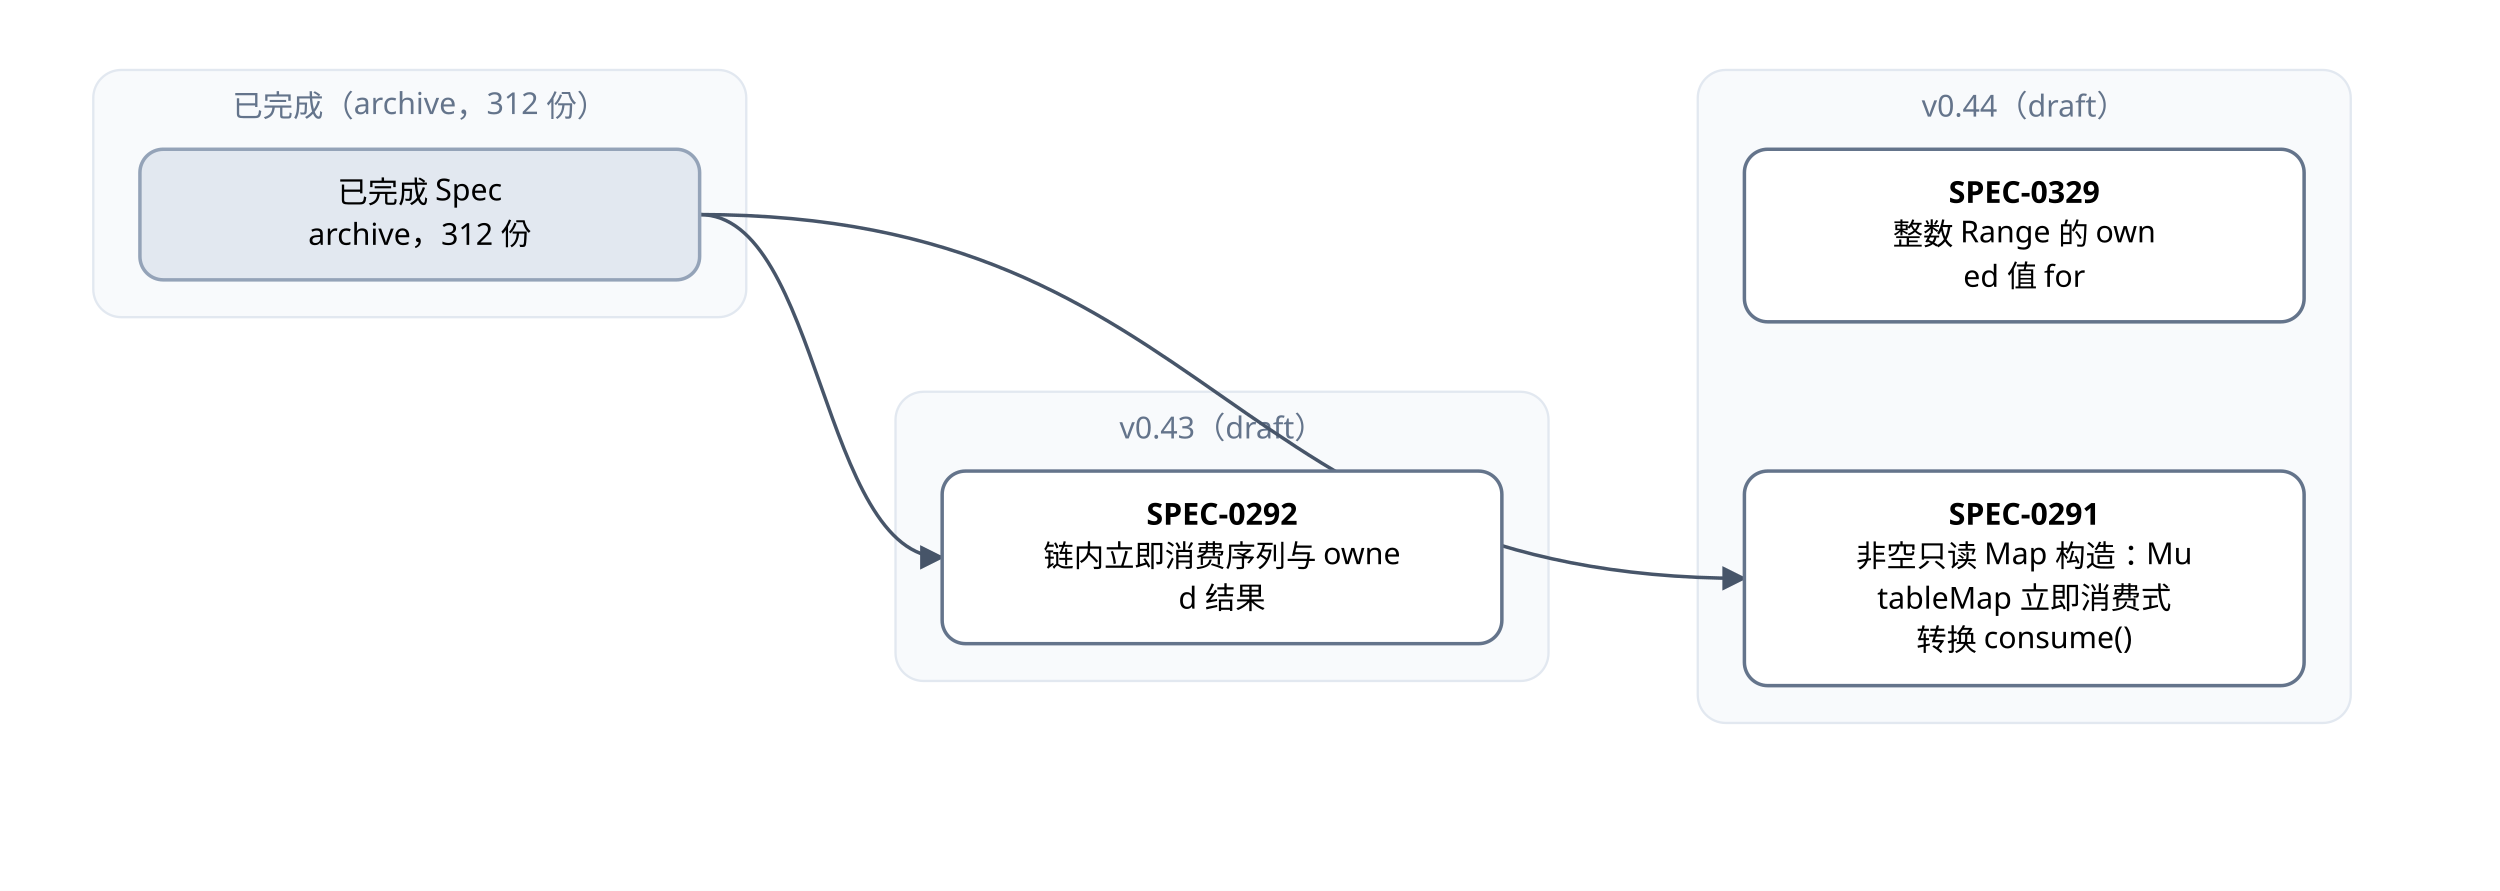
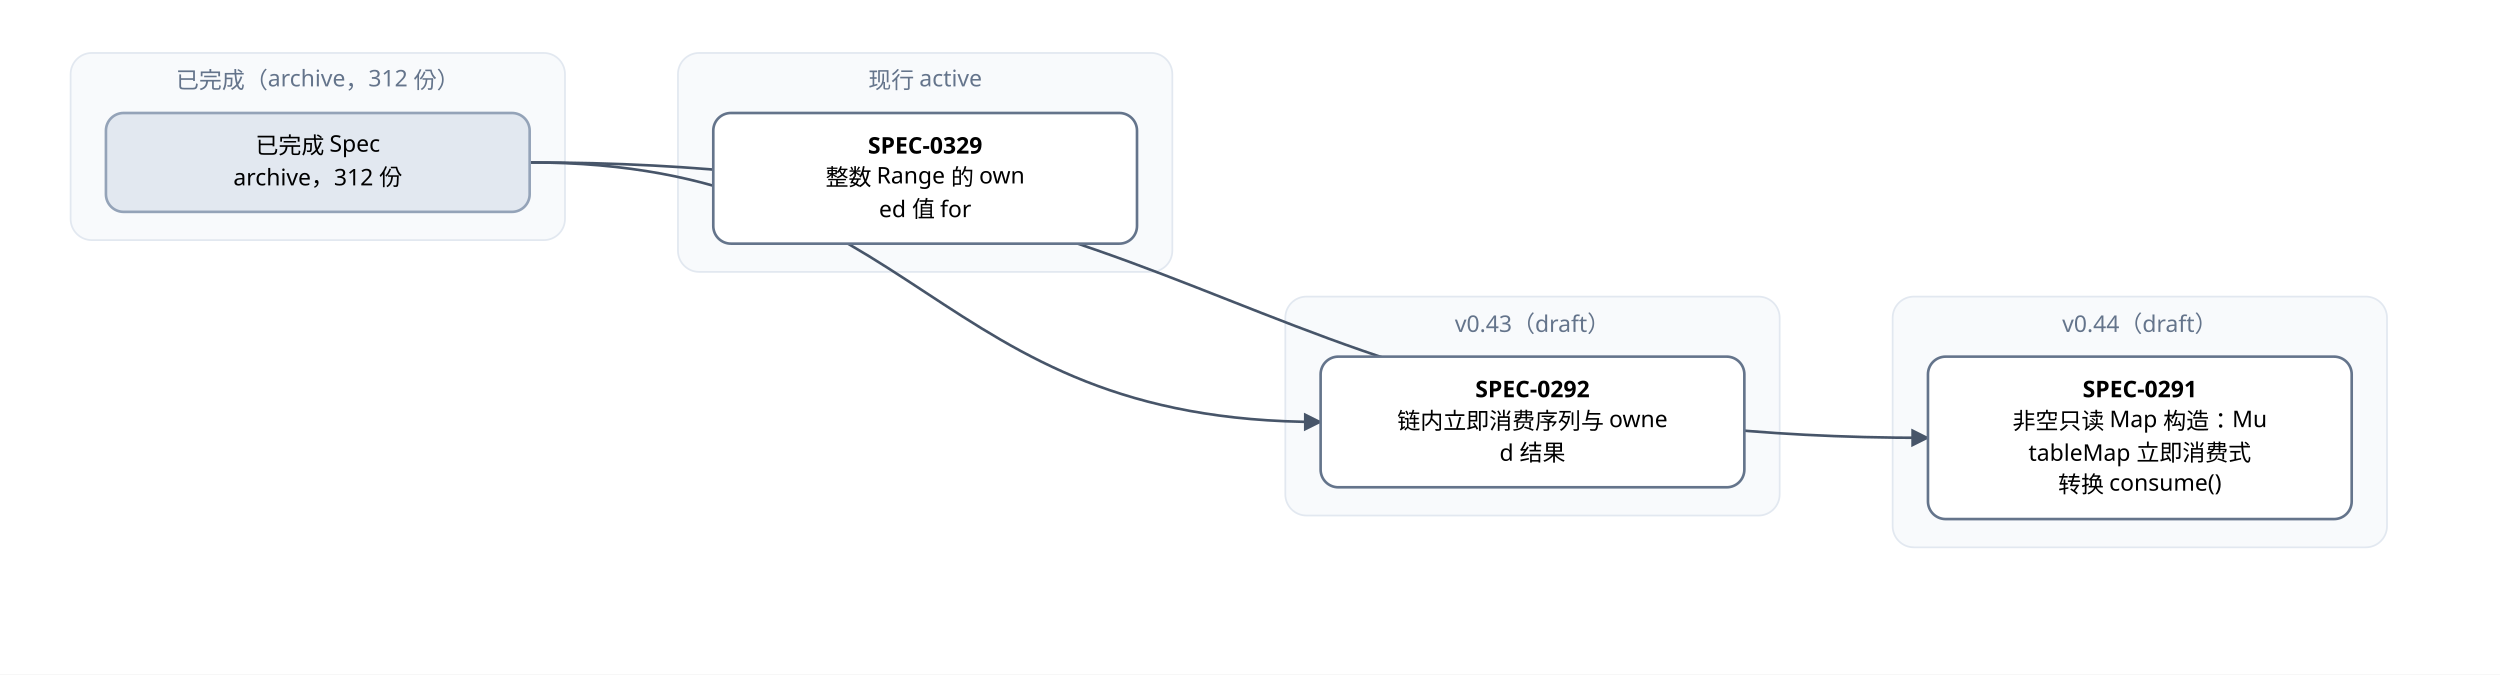
- <svg xmlns="http://www.w3.org/2000/svg" width="1072" height="382" viewBox="0 0 1072 382" font-family="PingFang SC, Microsoft YaHei, sans-serif">
+ <svg xmlns="http://www.w3.org/2000/svg" width="1416" height="382" viewBox="0 0 1416 382" font-family="PingFang SC, Microsoft YaHei, sans-serif">
  <defs>
    <marker id="arrow" viewBox="0 0 10 10" refX="9" refY="5" markerWidth="7" markerHeight="7" orient="auto-start-reverse">
      <path d="M0,0 L10,5 L0,10 z" fill="#475569" />
    </marker>
  </defs>
-   <rect width="1072" height="382" fill="#ffffff" />
+   <rect width="1416" height="382" fill="#ffffff" />
  <rect x="40" y="30" width="280" height="106" rx="12" fill="#f8fafc" stroke="#e2e8f0" />
  <text x="180" y="50" text-anchor="middle" font-size="13" fill="#64748b">已完成（archive，312 份）</text>
-   <rect x="384" y="168" width="280" height="124" rx="12" fill="#f8fafc" stroke="#e2e8f0" />
-   <text x="524" y="188" text-anchor="middle" font-size="13" fill="#64748b">v0.43（draft）</text>
-   <rect x="728" y="30" width="280" height="280" rx="12" fill="#f8fafc" stroke="#e2e8f0" />
-   <text x="868" y="50" text-anchor="middle" font-size="13" fill="#64748b">v0.44（draft）</text>
-   <path d="M 300 92 C 524 92, 524 248, 748 248" fill="none" stroke="#475569" stroke-width="1.5" marker-end="url(#arrow)" />
-   <path d="M 300 92 C 352 92, 352 239, 404 239" fill="none" stroke="#475569" stroke-width="1.5" marker-end="url(#arrow)" />
-   <rect x="748" y="202" width="240" height="92" rx="10" fill="#ffffff" stroke="#64748b" stroke-width="1.5" />
-   <text x="868" y="225" text-anchor="middle" font-size="13" font-weight="600">SPEC-0291</text>
-   <text x="868" y="243" text-anchor="middle" font-size="13">非空只读 Map 构造：Mu</text>
-   <text x="868" y="261" text-anchor="middle" font-size="13">tableMap 立即消费式</text>
-   <text x="868" y="279" text-anchor="middle" font-size="13">转换 consume()</text>
-   <rect x="404" y="202" width="240" height="74" rx="10" fill="#ffffff" stroke="#64748b" stroke-width="1.5" />
-   <text x="524" y="225" text-anchor="middle" font-size="13" font-weight="600">SPEC-0292</text>
-   <text x="524" y="243" text-anchor="middle" font-size="13">链内立即消费序列与 owne</text>
-   <text x="524" y="261" text-anchor="middle" font-size="13">d 结果</text>
-   <rect x="748" y="64" width="240" height="74" rx="10" fill="#ffffff" stroke="#64748b" stroke-width="1.5" />
-   <text x="868" y="87" text-anchor="middle" font-size="13" font-weight="600">SPEC-0329</text>
-   <text x="868" y="105" text-anchor="middle" font-size="13">整数 Range 的 own</text>
-   <text x="868" y="123" text-anchor="middle" font-size="13">ed 值 for</text>
+   <rect x="384" y="30" width="280" height="124" rx="12" fill="#f8fafc" stroke="#e2e8f0" />
+   <text x="524" y="50" text-anchor="middle" font-size="13" fill="#64748b">现行 active</text>
+   <rect x="728" y="168" width="280" height="124" rx="12" fill="#f8fafc" stroke="#e2e8f0" />
+   <text x="868" y="188" text-anchor="middle" font-size="13" fill="#64748b">v0.43（draft）</text>
+   <rect x="1072" y="168" width="280" height="142" rx="12" fill="#f8fafc" stroke="#e2e8f0" />
+   <text x="1212" y="188" text-anchor="middle" font-size="13" fill="#64748b">v0.44（draft）</text>
+   <path d="M 300 92 C 696 92, 696 248, 1092 248" fill="none" stroke="#475569" stroke-width="1.5" marker-end="url(#arrow)" />
+   <path d="M 300 92 C 524 92, 524 239, 748 239" fill="none" stroke="#475569" stroke-width="1.5" marker-end="url(#arrow)" />
+   <rect x="1092" y="202" width="240" height="92" rx="10" fill="#ffffff" stroke="#64748b" stroke-width="1.5" />
+   <text x="1212" y="225" text-anchor="middle" font-size="13" font-weight="600">SPEC-0291</text>
+   <text x="1212" y="243" text-anchor="middle" font-size="13">非空只读 Map 构造：Mu</text>
+   <text x="1212" y="261" text-anchor="middle" font-size="13">tableMap 立即消费式</text>
+   <text x="1212" y="279" text-anchor="middle" font-size="13">转换 consume()</text>
+   <rect x="748" y="202" width="240" height="74" rx="10" fill="#ffffff" stroke="#64748b" stroke-width="1.5" />
+   <text x="868" y="225" text-anchor="middle" font-size="13" font-weight="600">SPEC-0292</text>
+   <text x="868" y="243" text-anchor="middle" font-size="13">链内立即消费序列与 owne</text>
+   <text x="868" y="261" text-anchor="middle" font-size="13">d 结果</text>
+   <rect x="404" y="64" width="240" height="74" rx="10" fill="#ffffff" stroke="#64748b" stroke-width="1.5" />
+   <text x="524" y="87" text-anchor="middle" font-size="13" font-weight="600">SPEC-0329</text>
+   <text x="524" y="105" text-anchor="middle" font-size="13">整数 Range 的 own</text>
+   <text x="524" y="123" text-anchor="middle" font-size="13">ed 值 for</text>
  <rect x="60" y="64" width="240" height="56" rx="10" fill="#e2e8f0" stroke="#94a3b8" stroke-width="1.5" />
  <text x="180" y="87" text-anchor="middle" font-size="13">已完成 Spec</text>
  <text x="180" y="105" text-anchor="middle" font-size="13">archive，312 份</text>
</svg>
